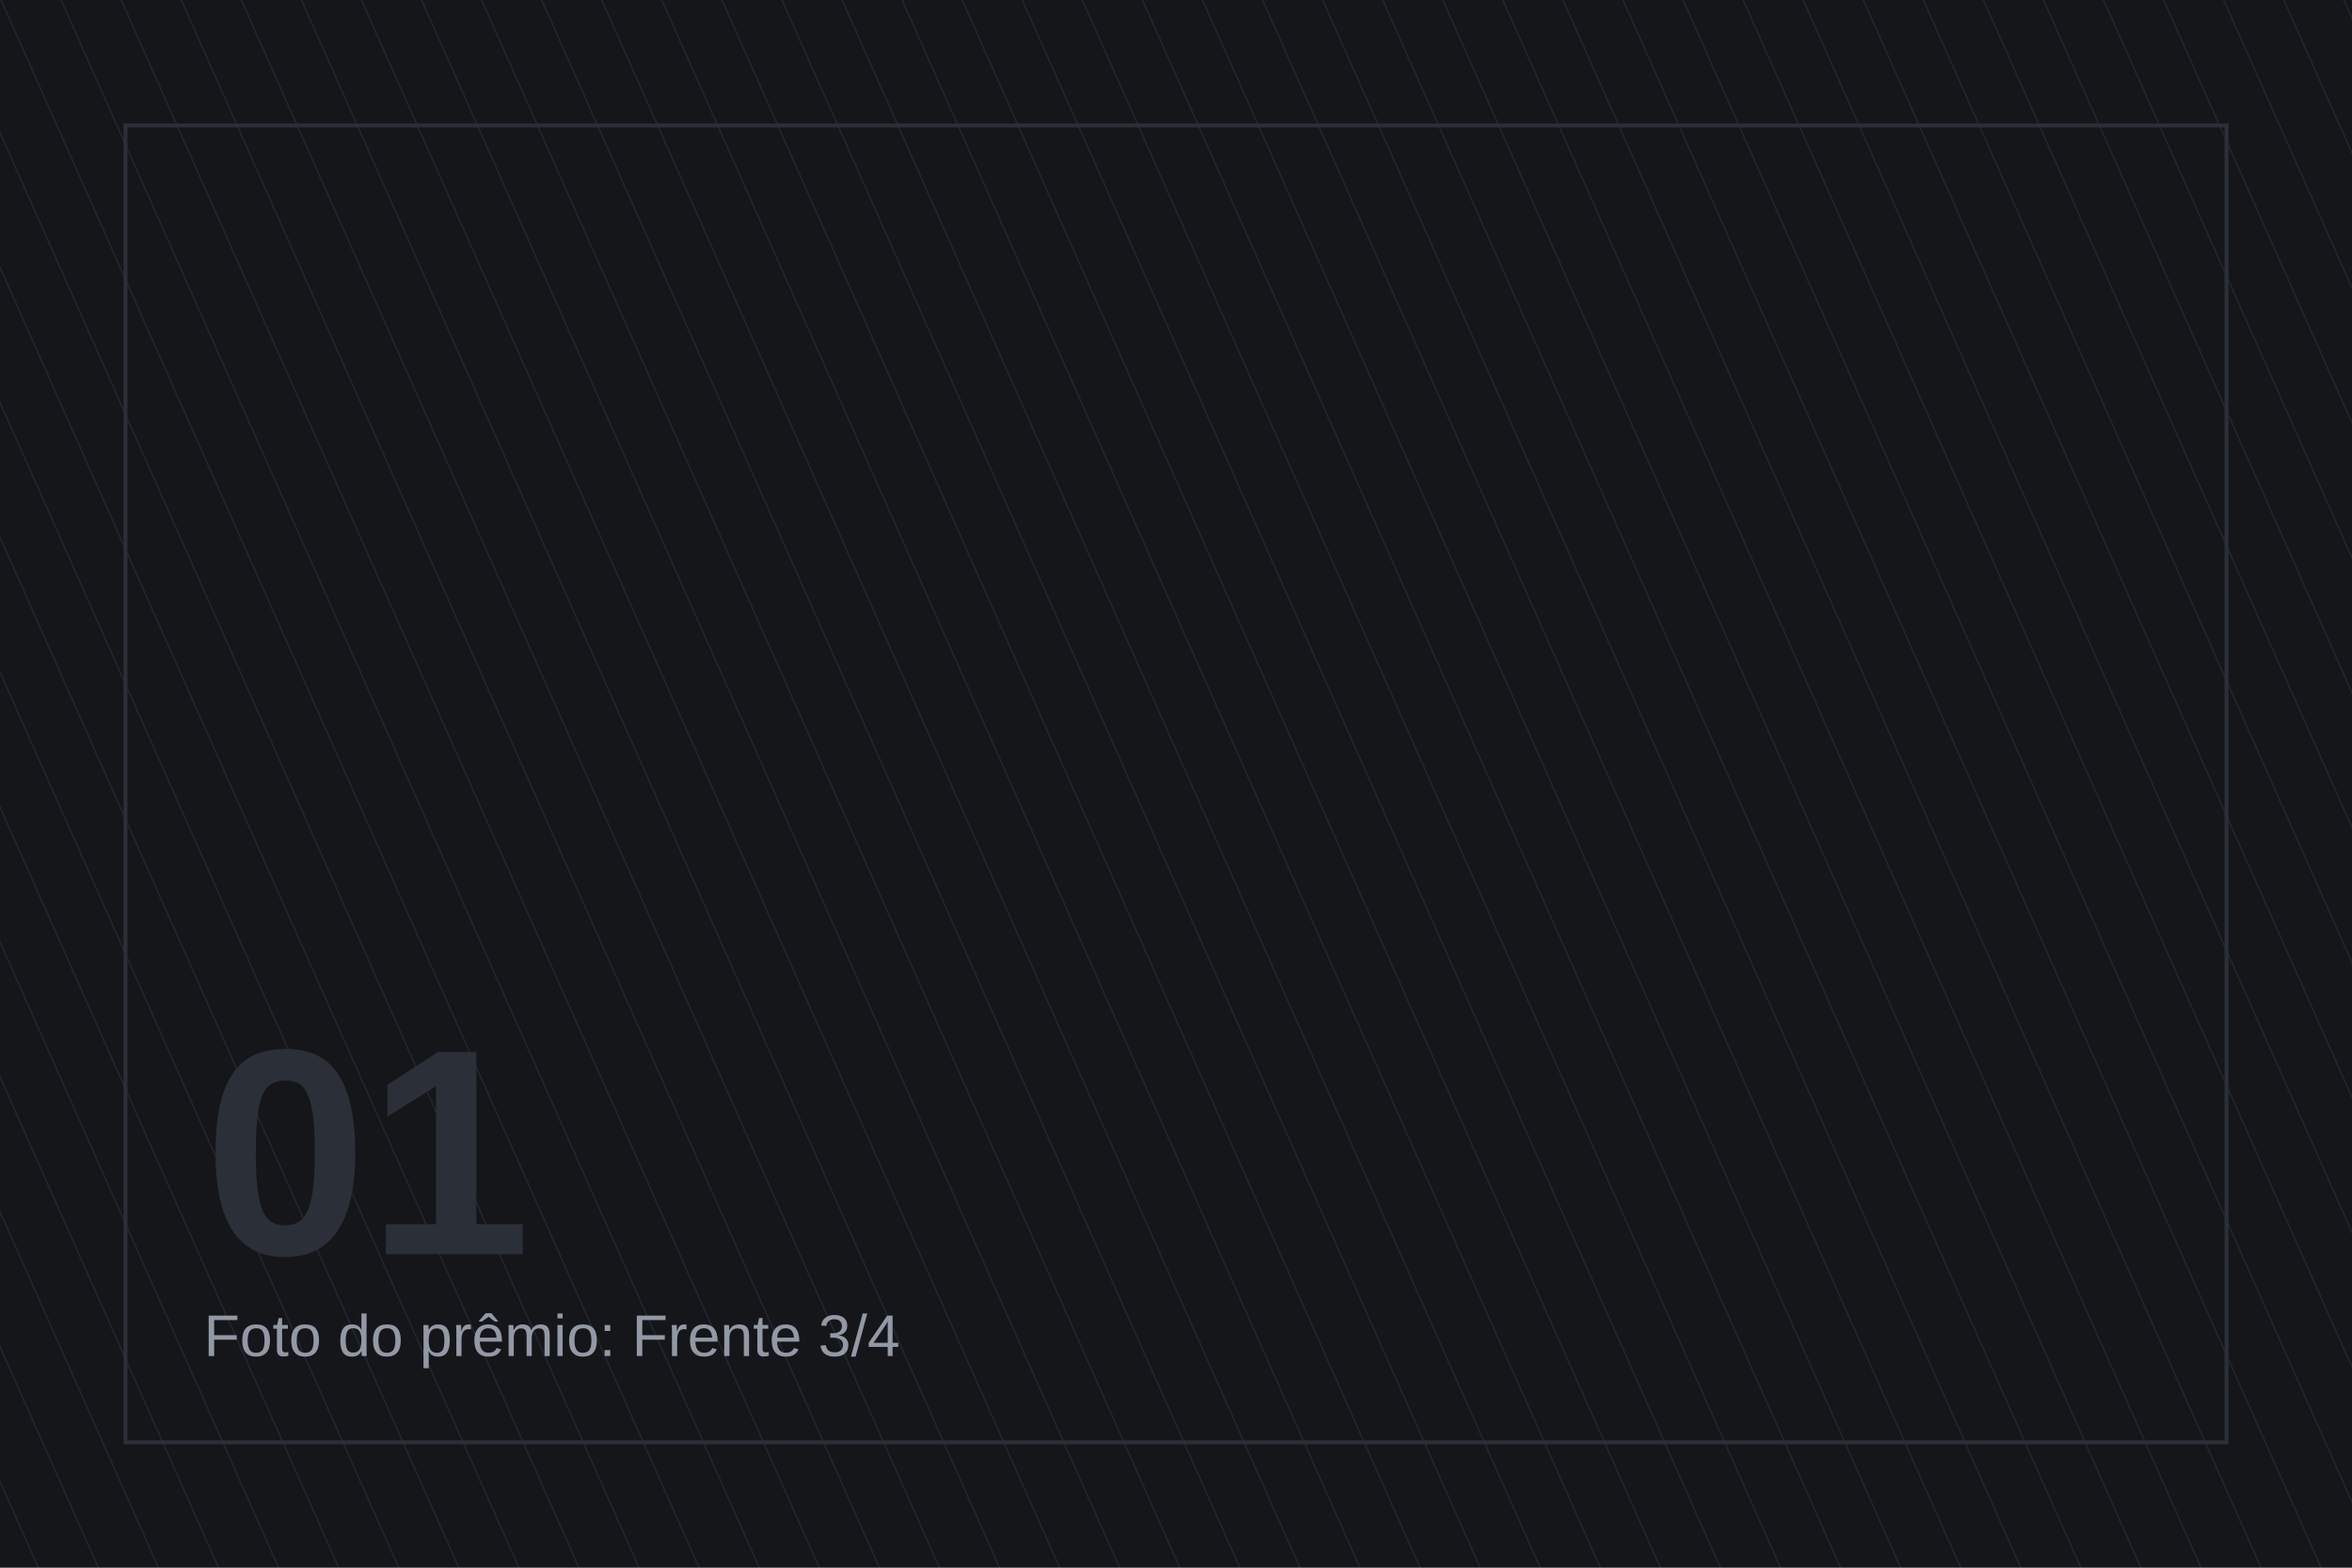
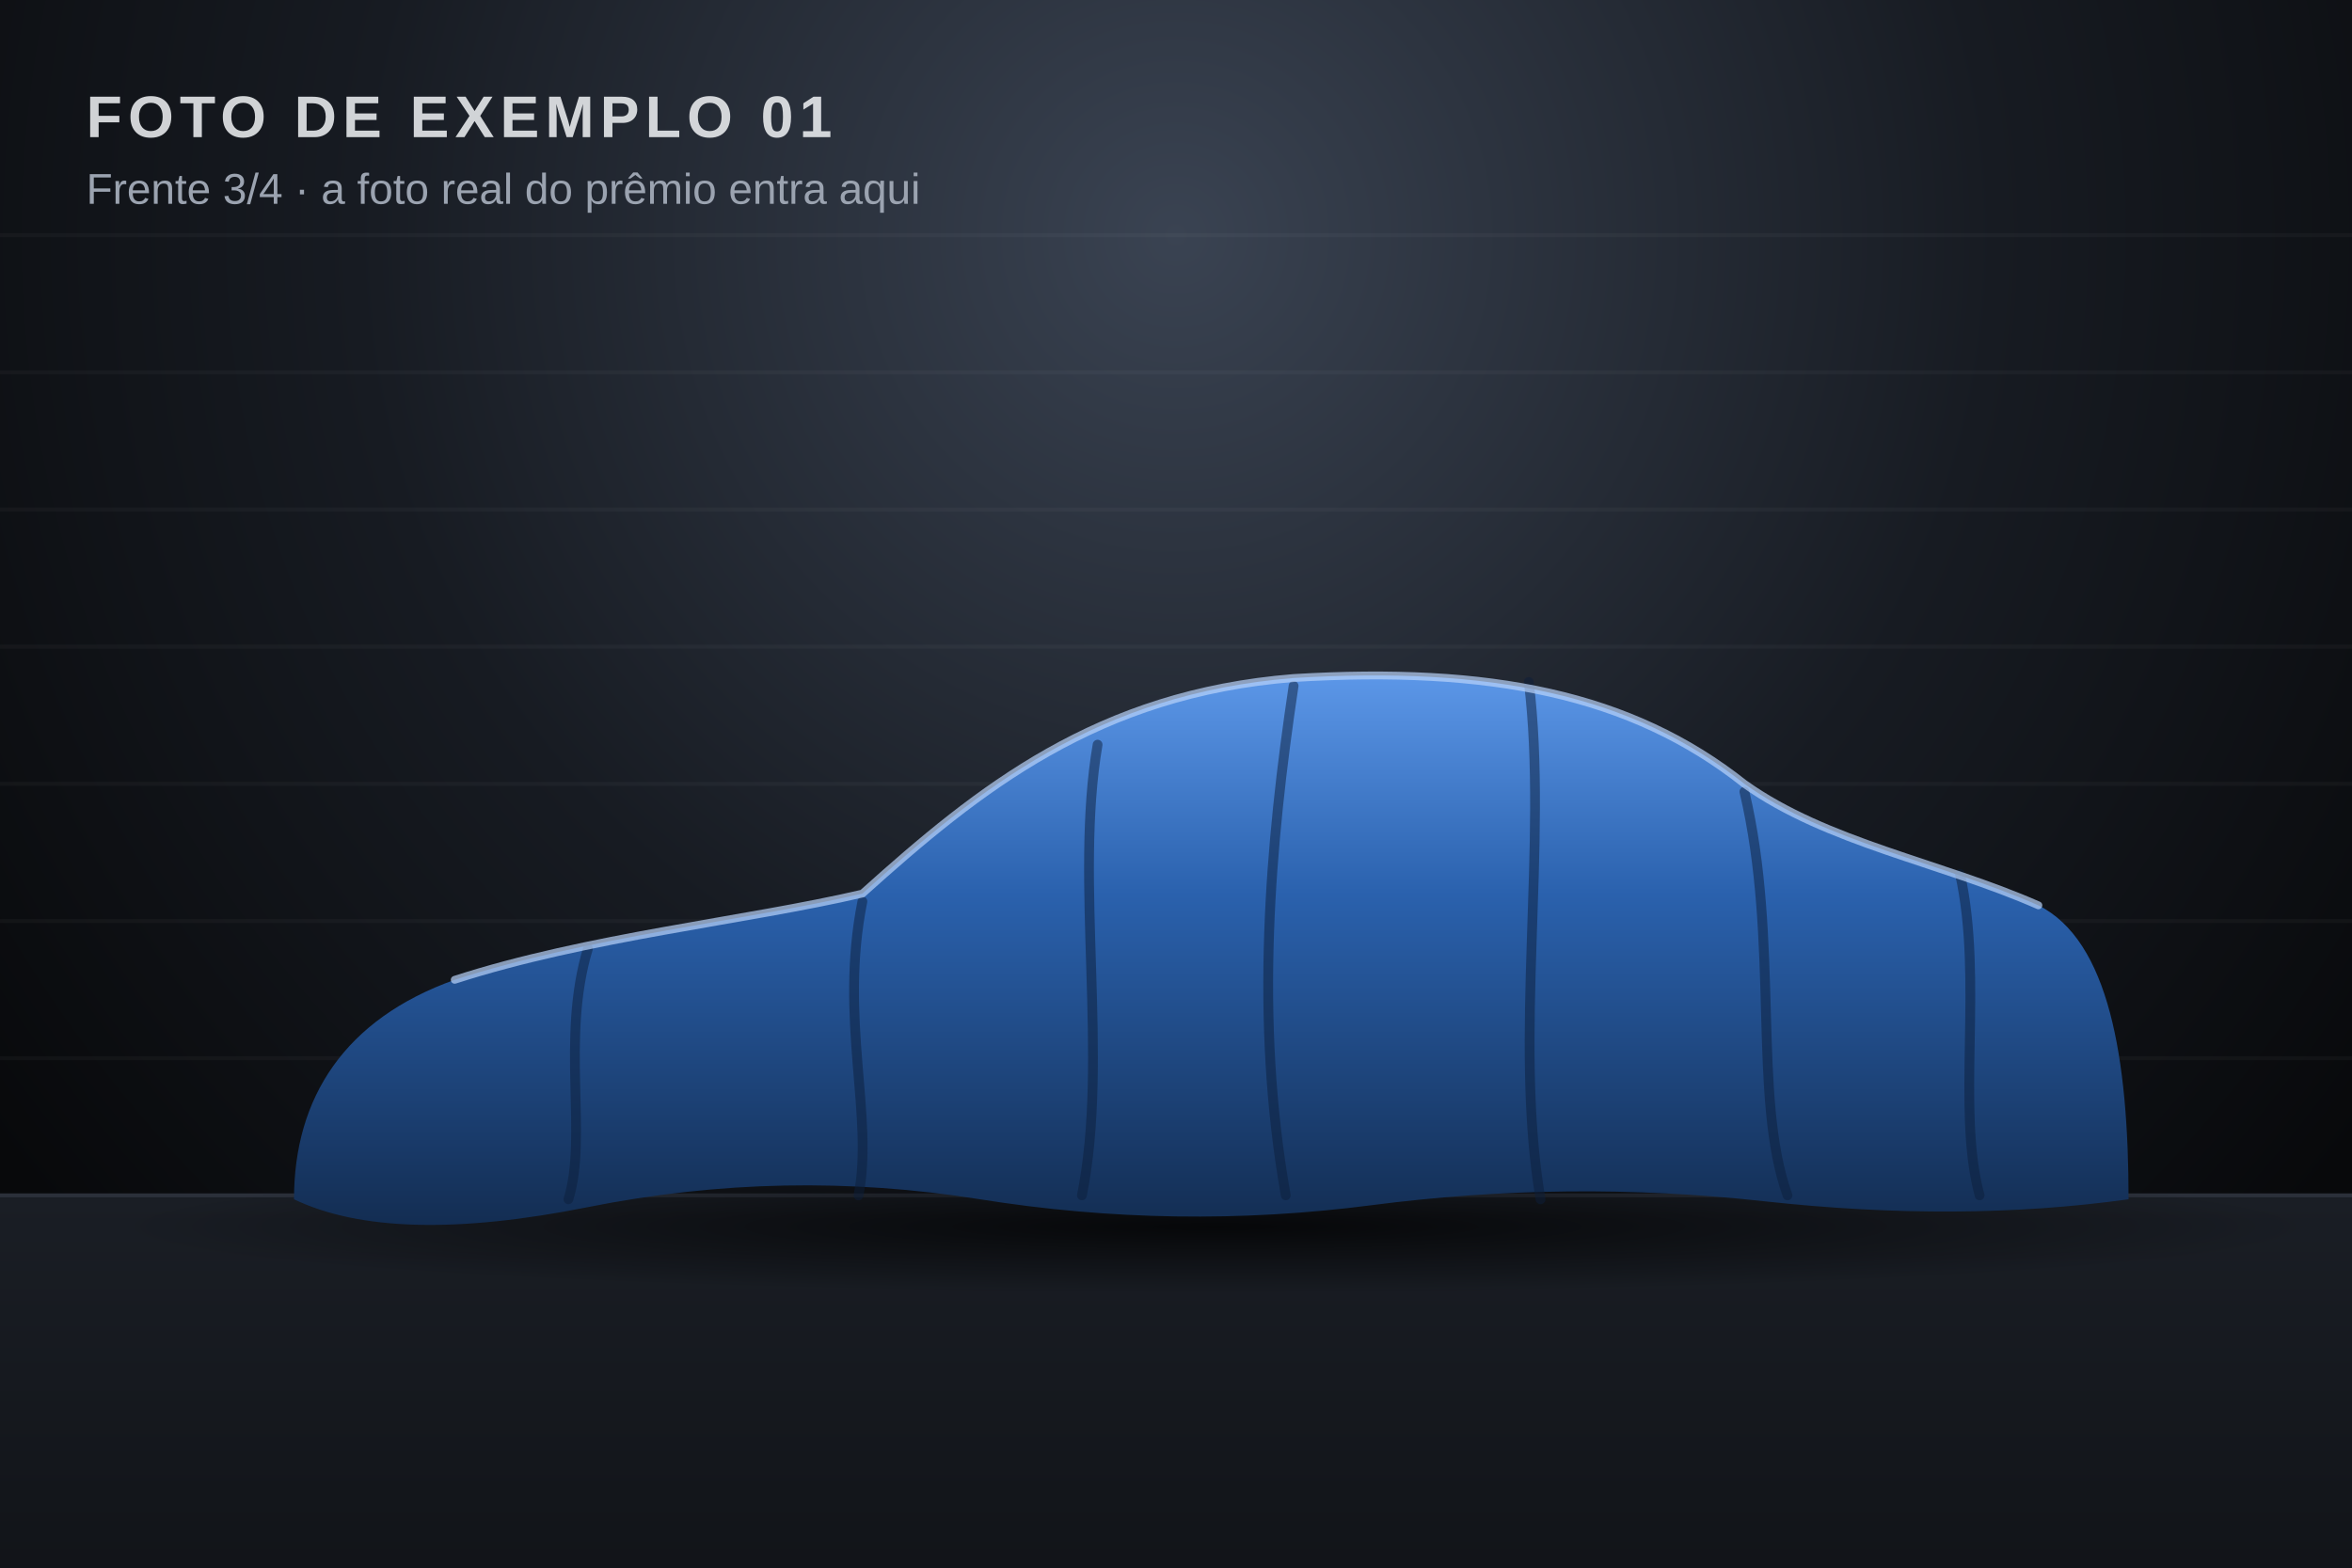
<svg xmlns="http://www.w3.org/2000/svg" viewBox="0 0 1200 800" width="1200" height="800">
  <defs>
-     <pattern id="h" width="28" height="28" patternUnits="userSpaceOnUse" patternTransform="rotate(-24)">
-       <rect width="28" height="28" fill="#14161A" />
-       <rect width="1" height="28" fill="#1F232A" />
-     </pattern>
+     <radialGradient id="luz" cx="600" cy="120" r="760" gradientUnits="userSpaceOnUse">
+       <stop offset="0" stop-color="#3A4352" />
+       <stop offset=".55" stop-color="#171B22" />
+       <stop offset="1" stop-color="#08090B" />
+     </radialGradient>
+     <linearGradient id="piso" x1="0" y1="0" x2="0" y2="1">
+       <stop offset="0" stop-color="#1A1E25" />
+       <stop offset="1" stop-color="#08090B" />
+     </linearGradient>
+     <linearGradient id="capa" x1="0" y1="0" x2="0" y2="1">
+       <stop offset="0" stop-color="#5C97E8" />
+       <stop offset=".4" stop-color="#2A61AD" />
+       <stop offset="1" stop-color="#132D52" />
+     </linearGradient>
+     <radialGradient id="sombra" cx=".5" cy=".5" r=".5">
+       <stop offset="0" stop-color="#000" stop-opacity=".75" />
+       <stop offset="1" stop-color="#000" stop-opacity="0" />
+     </radialGradient>
  </defs>
-   <rect width="1200" height="800" fill="url(#h)" />
-   <rect x="64" y="64" width="1072" height="672" fill="none" stroke="#2B2F37" stroke-width="2" />
-   <text x="104" y="640" font-family="Arial Narrow, Arial, sans-serif" font-size="150" font-weight="700" fill="#2B2F37">01</text>
-   <text x="104" y="692" font-family="Arial, sans-serif" font-size="30" fill="#9299A5">Foto do prêmio: Frente 3/4</text>
+   <rect width="1200" height="800" fill="url(#luz)" />
+   <g transform="translate(0 0) scale(1)">
+     <g stroke="#FFFFFF" stroke-opacity=".035" stroke-width="2">
+       <path d="M-400 120H1600M-400 190H1600M-400 260H1600M-400 330H1600M-400 400H1600M-400 470H1600M-400 540H1600" />
+     </g>
+     <rect x="-400" y="610" width="2000" height="400" fill="url(#piso)" />
+     <path d="M-400 610H1600" stroke="#2B303A" stroke-width="2" />
+     <ellipse cx="620" cy="626" rx="560" ry="34" fill="url(#sombra)" />
+     <path d="M150 612C150 560 176 520 232 500C300 478 380 470 440 456C500 402 560 354 660 346C760 340 832 354 890 400C932 430 990 440 1040 462C1076 480 1086 540 1086 612Q1000 624 900 613T700 615T500 612T300 616T150 612Z" fill="url(#capa)" />
+     <g fill="none" stroke="#0C1F3B" stroke-opacity=".5" stroke-width="5" stroke-linecap="round">
+       <path d="M660 350C648 430 640 520 656 610" />
+       <path d="M440 460C428 520 446 570 438 610" />
+       <path d="M890 404C908 480 894 560 912 610" />
+       <path d="M300 484C286 530 300 580 290 612" />
+       <path d="M1000 446C1012 500 998 566 1010 610" />
+       <path d="M560 380C548 450 566 540 552 610" />
+       <path d="M780 348C790 430 772 530 786 612" />
+     </g>
+     <path d="M232 500C300 478 380 470 440 456C500 402 560 354 660 346C760 340 832 354 890 400C932 430 990 440 1040 462" fill="none" stroke="#B9D4FA" stroke-opacity=".7" stroke-width="4" stroke-linecap="round" />
+   </g>
+   <text x="44" y="70" font-family="Arial Narrow, Arial, sans-serif" font-size="30" font-weight="700" fill="#F1F3F6" fill-opacity=".85" letter-spacing="3">FOTO DE EXEMPLO 01</text>
+   <text x="44" y="104" font-family="Arial, sans-serif" font-size="22" fill="#9BA3B0">Frente 3/4 · a foto real do prêmio entra aqui</text>
</svg>
